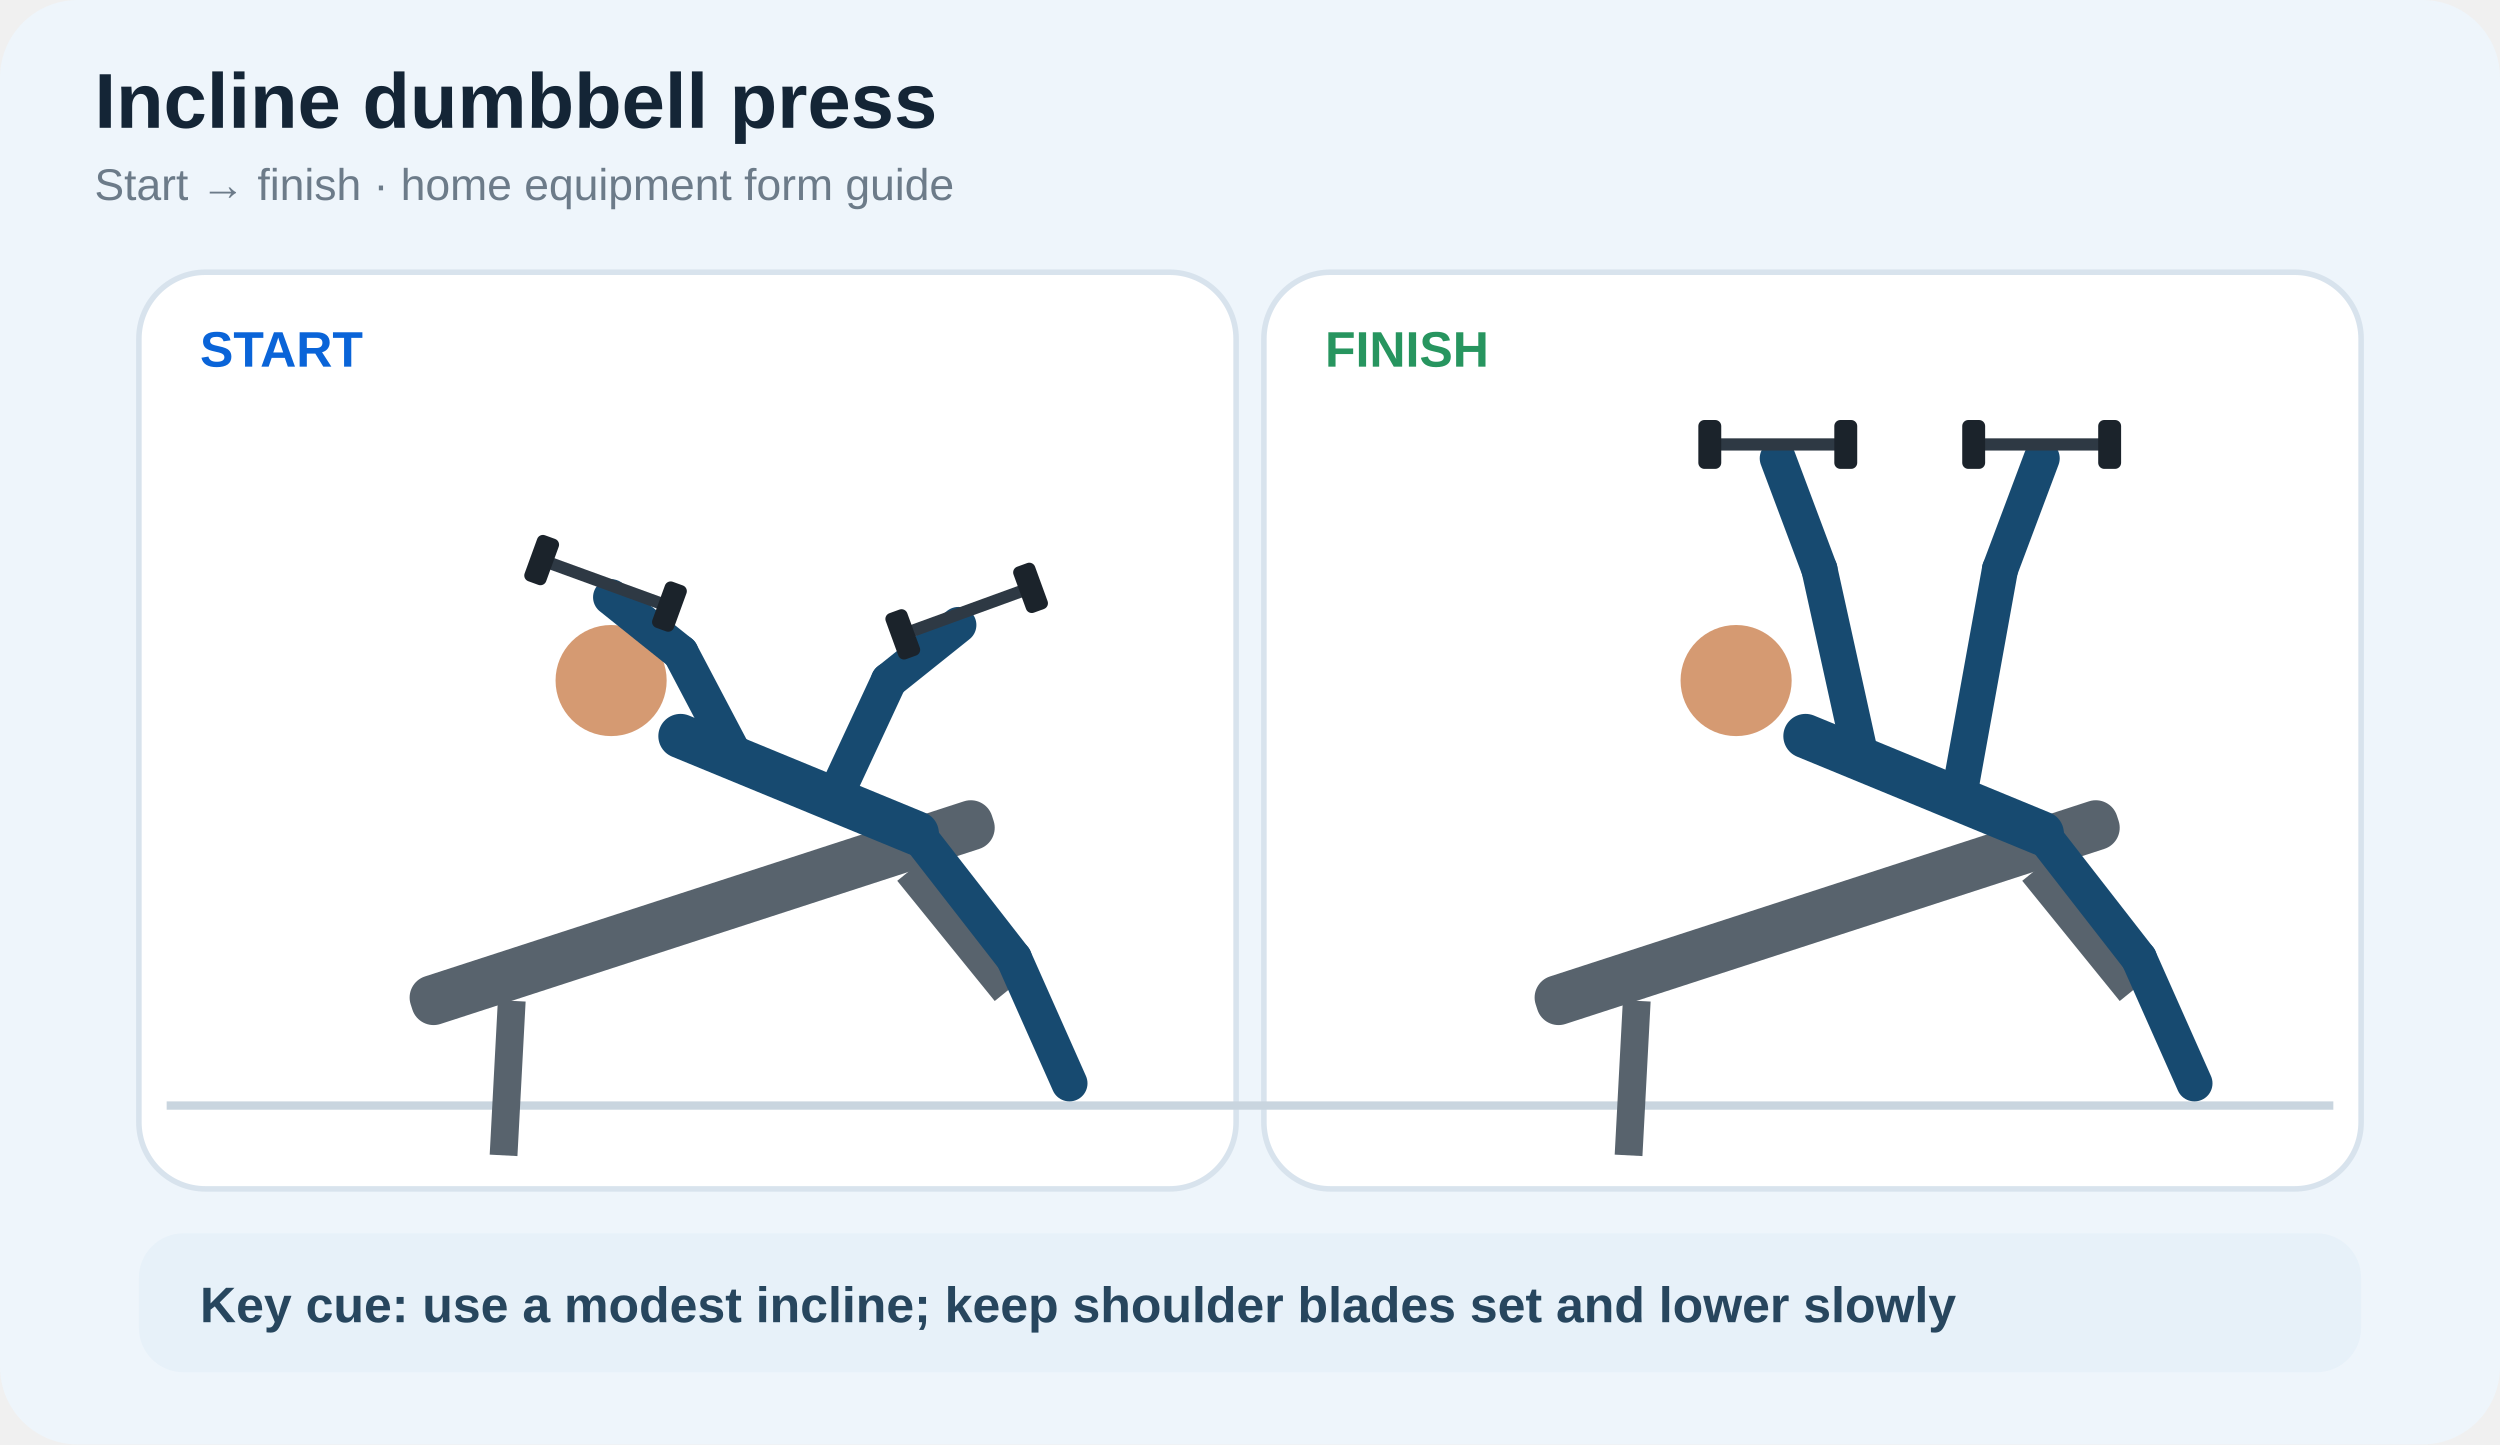
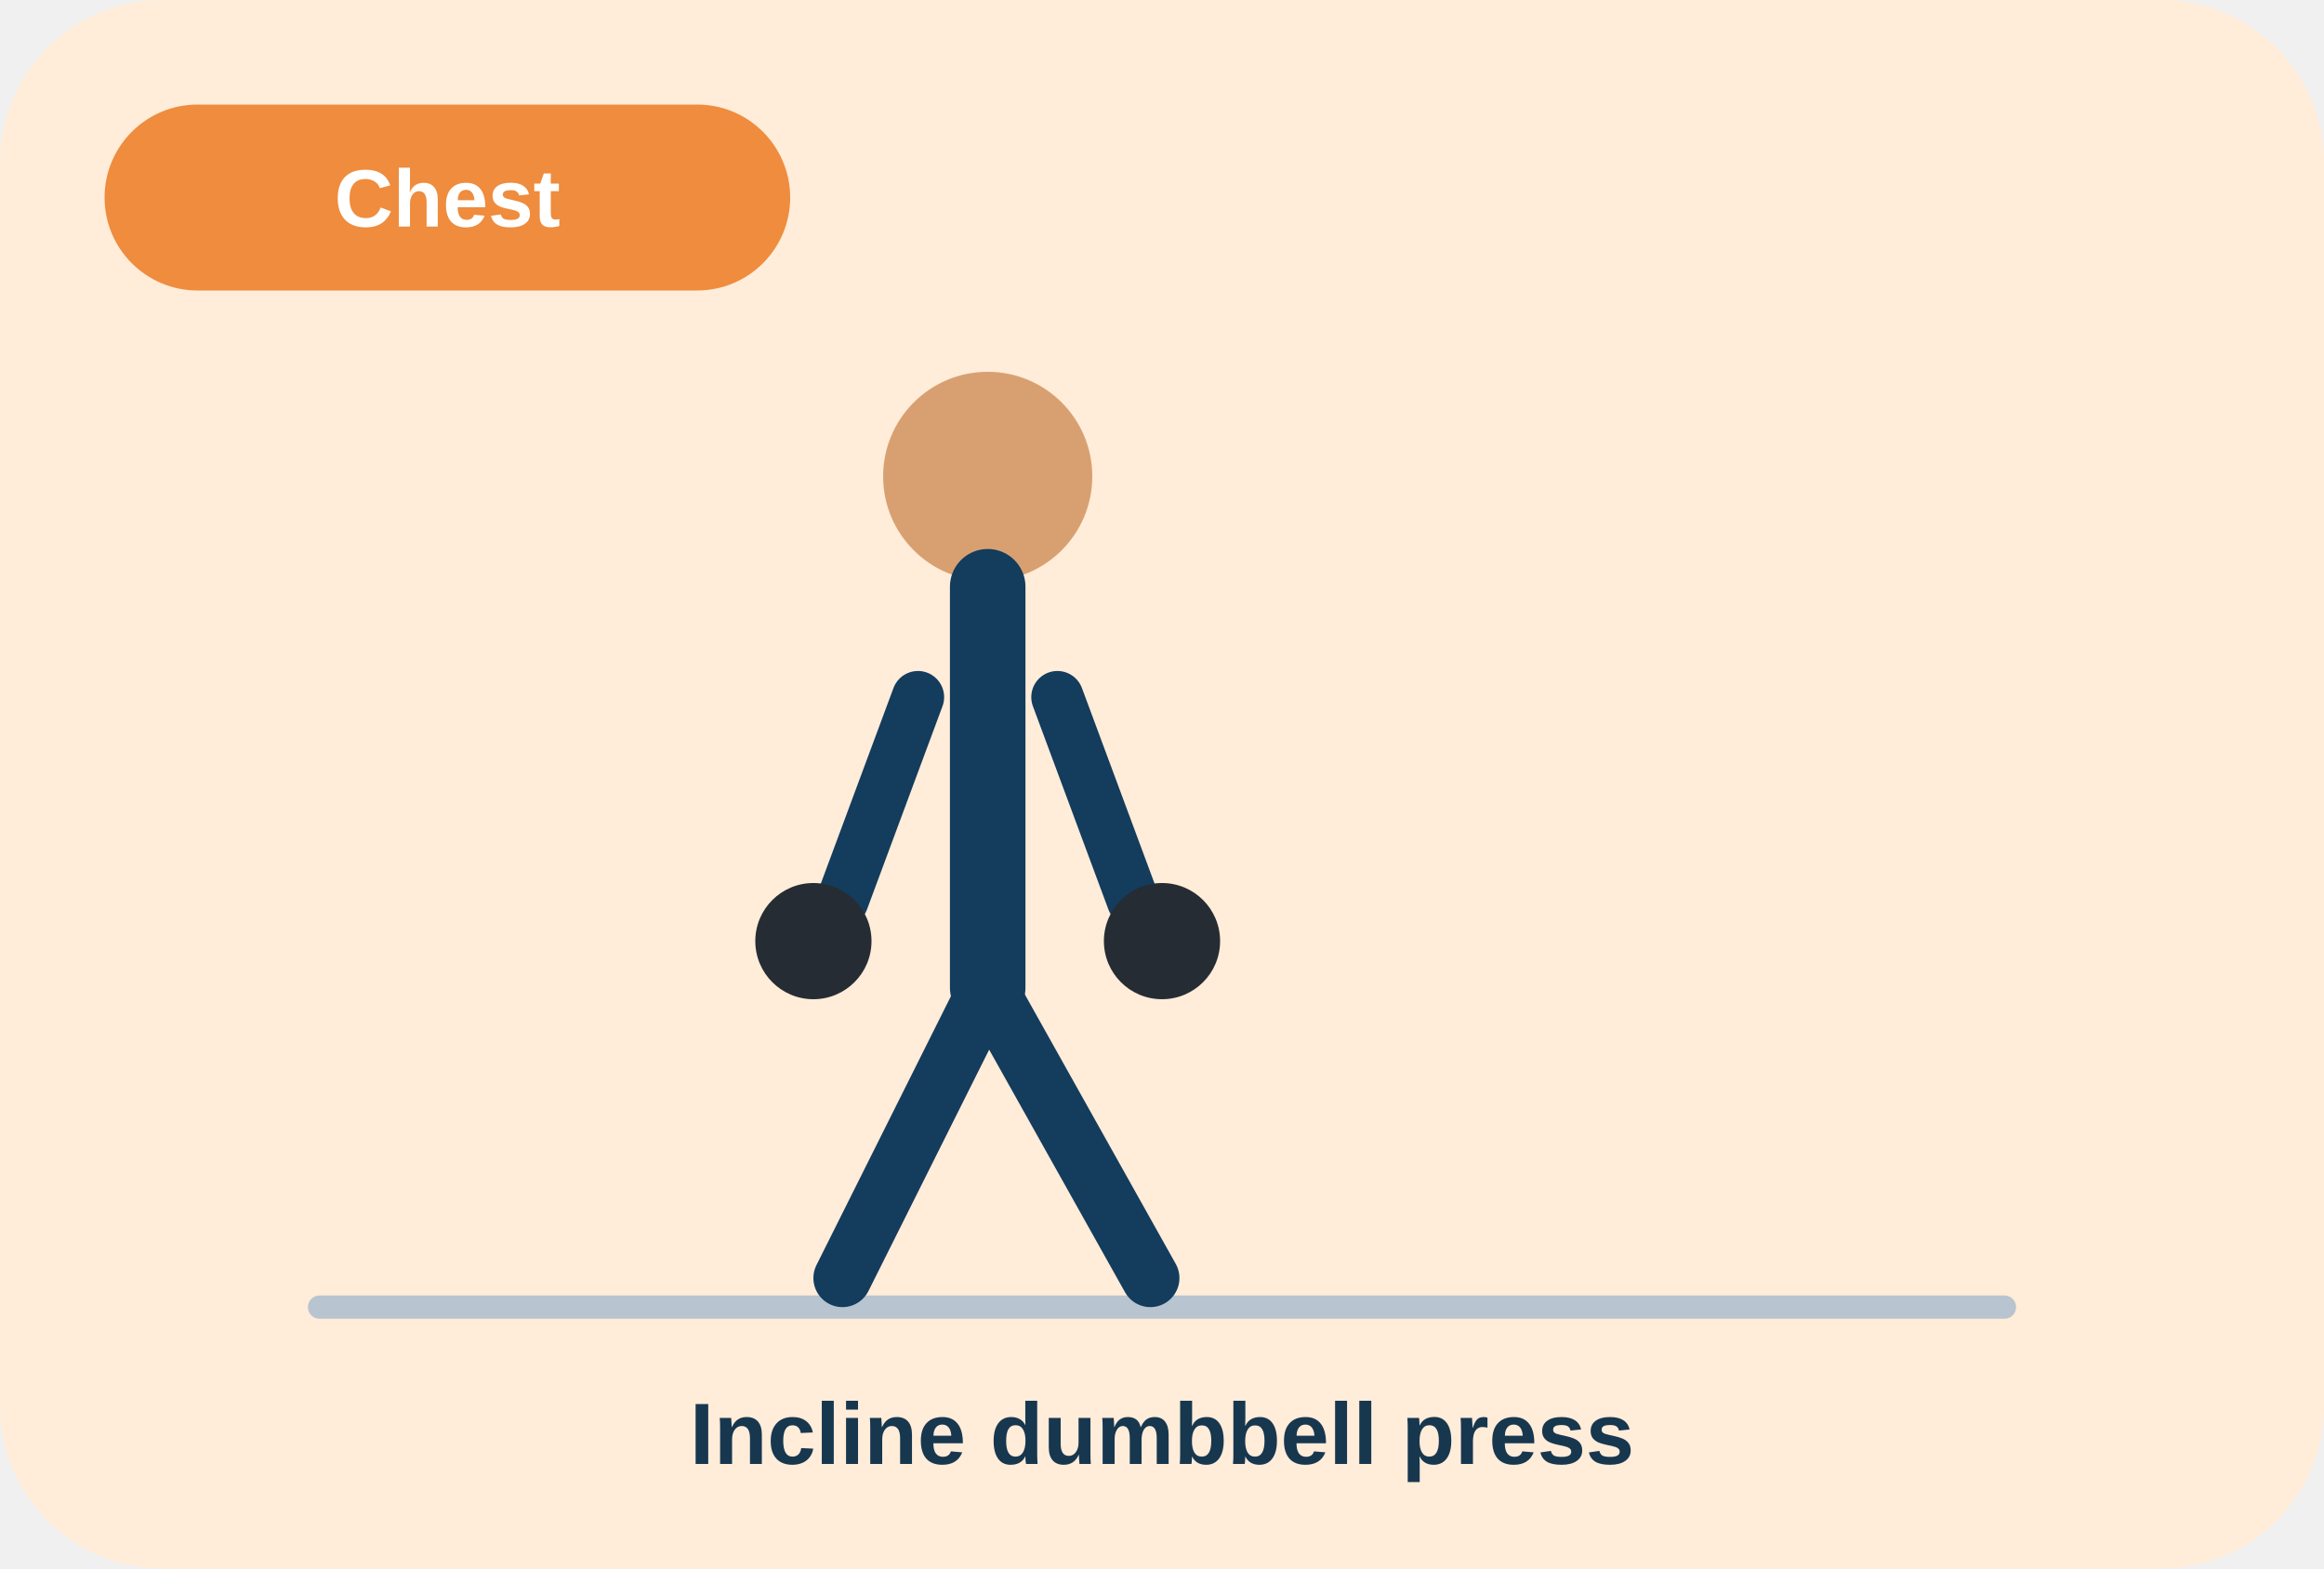
- <svg xmlns="http://www.w3.org/2000/svg" width="900" height="520" viewBox="0 0 900 520">
-   <rect width="900" height="520" rx="28" fill="#eef5fb" />
-   <text x="34" y="46" font-family="Arial" font-size="28" font-weight="700" fill="#142536">Incline dumbbell press</text>
-   <text x="34" y="72" font-family="Arial" font-size="16" fill="#6c7b89">Start → finish · home equipment form guide</text>
-   <rect x="50" y="98" width="395" height="330" rx="24" fill="#fff" stroke="#d8e3ed" stroke-width="2" />
-   <text x="72" y="132" font-family="Arial" font-size="18" font-weight="700" fill="#0a64d8">START</text>
-   <rect x="455" y="98" width="395" height="330" rx="24" fill="#fff" stroke="#d8e3ed" stroke-width="2" />
-   <text x="477" y="132" font-family="Arial" font-size="18" font-weight="700" fill="#27955f">FINISH</text>
-   <line x1="60" y1="398" x2="840" y2="398" stroke="#c9d5df" stroke-width="3" />
-   <g transform="rotate(-18 250.0 320)">
-     <rect x="140" y="320" width="220" height="18" rx="8" fill="#58636d" />
-     <line x1="175" y1="338" x2="155" y2="390" stroke="#58636d" stroke-width="10" />
-     <line x1="325" y1="338" x2="345" y2="390" stroke="#58636d" stroke-width="10" />
-   </g>
-   <circle cx="220" cy="245" r="20" fill="#d59a72" />
-   <line x1="245" y1="265" x2="330" y2="300" stroke="#174a70" stroke-width="16" stroke-linecap="round" />
-   <line x1="265" y1="273" x2="245" y2="235" stroke="#174a70" stroke-width="13" stroke-linecap="round" />
-   <line x1="245" y1="235" x2="220" y2="215" stroke="#174a70" stroke-width="13" stroke-linecap="round" />
-   <line x1="300" y1="288" x2="320" y2="245" stroke="#174a70" stroke-width="13" stroke-linecap="round" />
-   <line x1="320" y1="245" x2="345" y2="225" stroke="#174a70" stroke-width="13" stroke-linecap="round" />
-   <line x1="330" y1="300" x2="365" y2="345" stroke="#174a70" stroke-width="13" stroke-linecap="round" />
-   <line x1="365" y1="345" x2="385" y2="390" stroke="#174a70" stroke-width="13" stroke-linecap="round" />
-   <g transform="translate(218 210) rotate(20) scale(0.55)">
-     <line x1="-38" y1="0" x2="38" y2="0" stroke="#2e3944" stroke-width="8" />
-     <rect x="-52" y="-16" width="15" height="32" rx="4" fill="#1b232b" />
-     <rect x="37" y="-16" width="15" height="32" rx="4" fill="#1b232b" />
-   </g>
-   <g transform="translate(348 220) rotate(-20) scale(0.55)">
-     <line x1="-38" y1="0" x2="38" y2="0" stroke="#2e3944" stroke-width="8" />
-     <rect x="-52" y="-16" width="15" height="32" rx="4" fill="#1b232b" />
-     <rect x="37" y="-16" width="15" height="32" rx="4" fill="#1b232b" />
-   </g>
-   <g transform="rotate(-18 655.0 320)">
-     <rect x="545" y="320" width="220" height="18" rx="8" fill="#58636d" />
-     <line x1="580" y1="338" x2="560" y2="390" stroke="#58636d" stroke-width="10" />
-     <line x1="730" y1="338" x2="750" y2="390" stroke="#58636d" stroke-width="10" />
-   </g>
-   <circle cx="625" cy="245" r="20" fill="#d59a72" />
-   <line x1="650" y1="265" x2="735" y2="300" stroke="#174a70" stroke-width="16" stroke-linecap="round" />
-   <line x1="670" y1="273" x2="655" y2="205" stroke="#174a70" stroke-width="13" stroke-linecap="round" />
-   <line x1="655" y1="205" x2="640" y2="165" stroke="#174a70" stroke-width="13" stroke-linecap="round" />
-   <line x1="705" y1="288" x2="720" y2="205" stroke="#174a70" stroke-width="13" stroke-linecap="round" />
-   <line x1="720" y1="205" x2="735" y2="165" stroke="#174a70" stroke-width="13" stroke-linecap="round" />
-   <line x1="735" y1="300" x2="770" y2="345" stroke="#174a70" stroke-width="13" stroke-linecap="round" />
-   <line x1="770" y1="345" x2="790" y2="390" stroke="#174a70" stroke-width="13" stroke-linecap="round" />
-   <g transform="translate(640 160) rotate(0) scale(0.55)">
-     <line x1="-38" y1="0" x2="38" y2="0" stroke="#2e3944" stroke-width="8" />
-     <rect x="-52" y="-16" width="15" height="32" rx="4" fill="#1b232b" />
-     <rect x="37" y="-16" width="15" height="32" rx="4" fill="#1b232b" />
-   </g>
-   <g transform="translate(735 160) rotate(0) scale(0.55)">
-     <line x1="-38" y1="0" x2="38" y2="0" stroke="#2e3944" stroke-width="8" />
-     <rect x="-52" y="-16" width="15" height="32" rx="4" fill="#1b232b" />
-     <rect x="37" y="-16" width="15" height="32" rx="4" fill="#1b232b" />
-   </g>
-   <rect x="50" y="444" width="800" height="50" rx="16" fill="#e7f1f9" />
-   <text x="72" y="476" font-family="Arial" font-size="18" font-weight="600" fill="#27465e">Key cue: use a modest incline; keep shoulder blades set and lower slowly</text>
+ <svg xmlns="http://www.w3.org/2000/svg" width="400" height="270" viewBox="0 0 400 270">
+   <rect width="400" height="270" rx="28" fill="#ffecd9" />
+   <rect x="18" y="18" width="118" height="32" rx="16" fill="#ef8c3d" />
+   <text x="77" y="39" fill="#fff" font-family="-apple-system,Arial" font-size="14" font-weight="800" text-anchor="middle">Chest</text>
+   <path d="M55 225 H345" stroke="#b8c4cf" stroke-width="4" stroke-linecap="round" />
+   <circle cx="170" cy="82" r="18" fill="#d8a071" />
+   <path d="M170 101 L170 170" stroke="#133c5d" stroke-width="13" stroke-linecap="round" />
+   <path d="M170 170 L145 220 M170 170 L198 220" stroke="#133c5d" stroke-width="10" stroke-linecap="round" />
+   <path d="M158 120 L145 155 M182 120 L195 155" stroke="#133c5d" stroke-width="9" stroke-linecap="round" />
+   <circle cx="140" cy="162" r="10" fill="#252c34" />
+   <circle cx="200" cy="162" r="10" fill="#252c34" />
+   <text x="200" y="252" fill="#17374f" font-family="-apple-system,Arial" font-size="15" font-weight="800" text-anchor="middle">Incline dumbbell press</text>
</svg>
